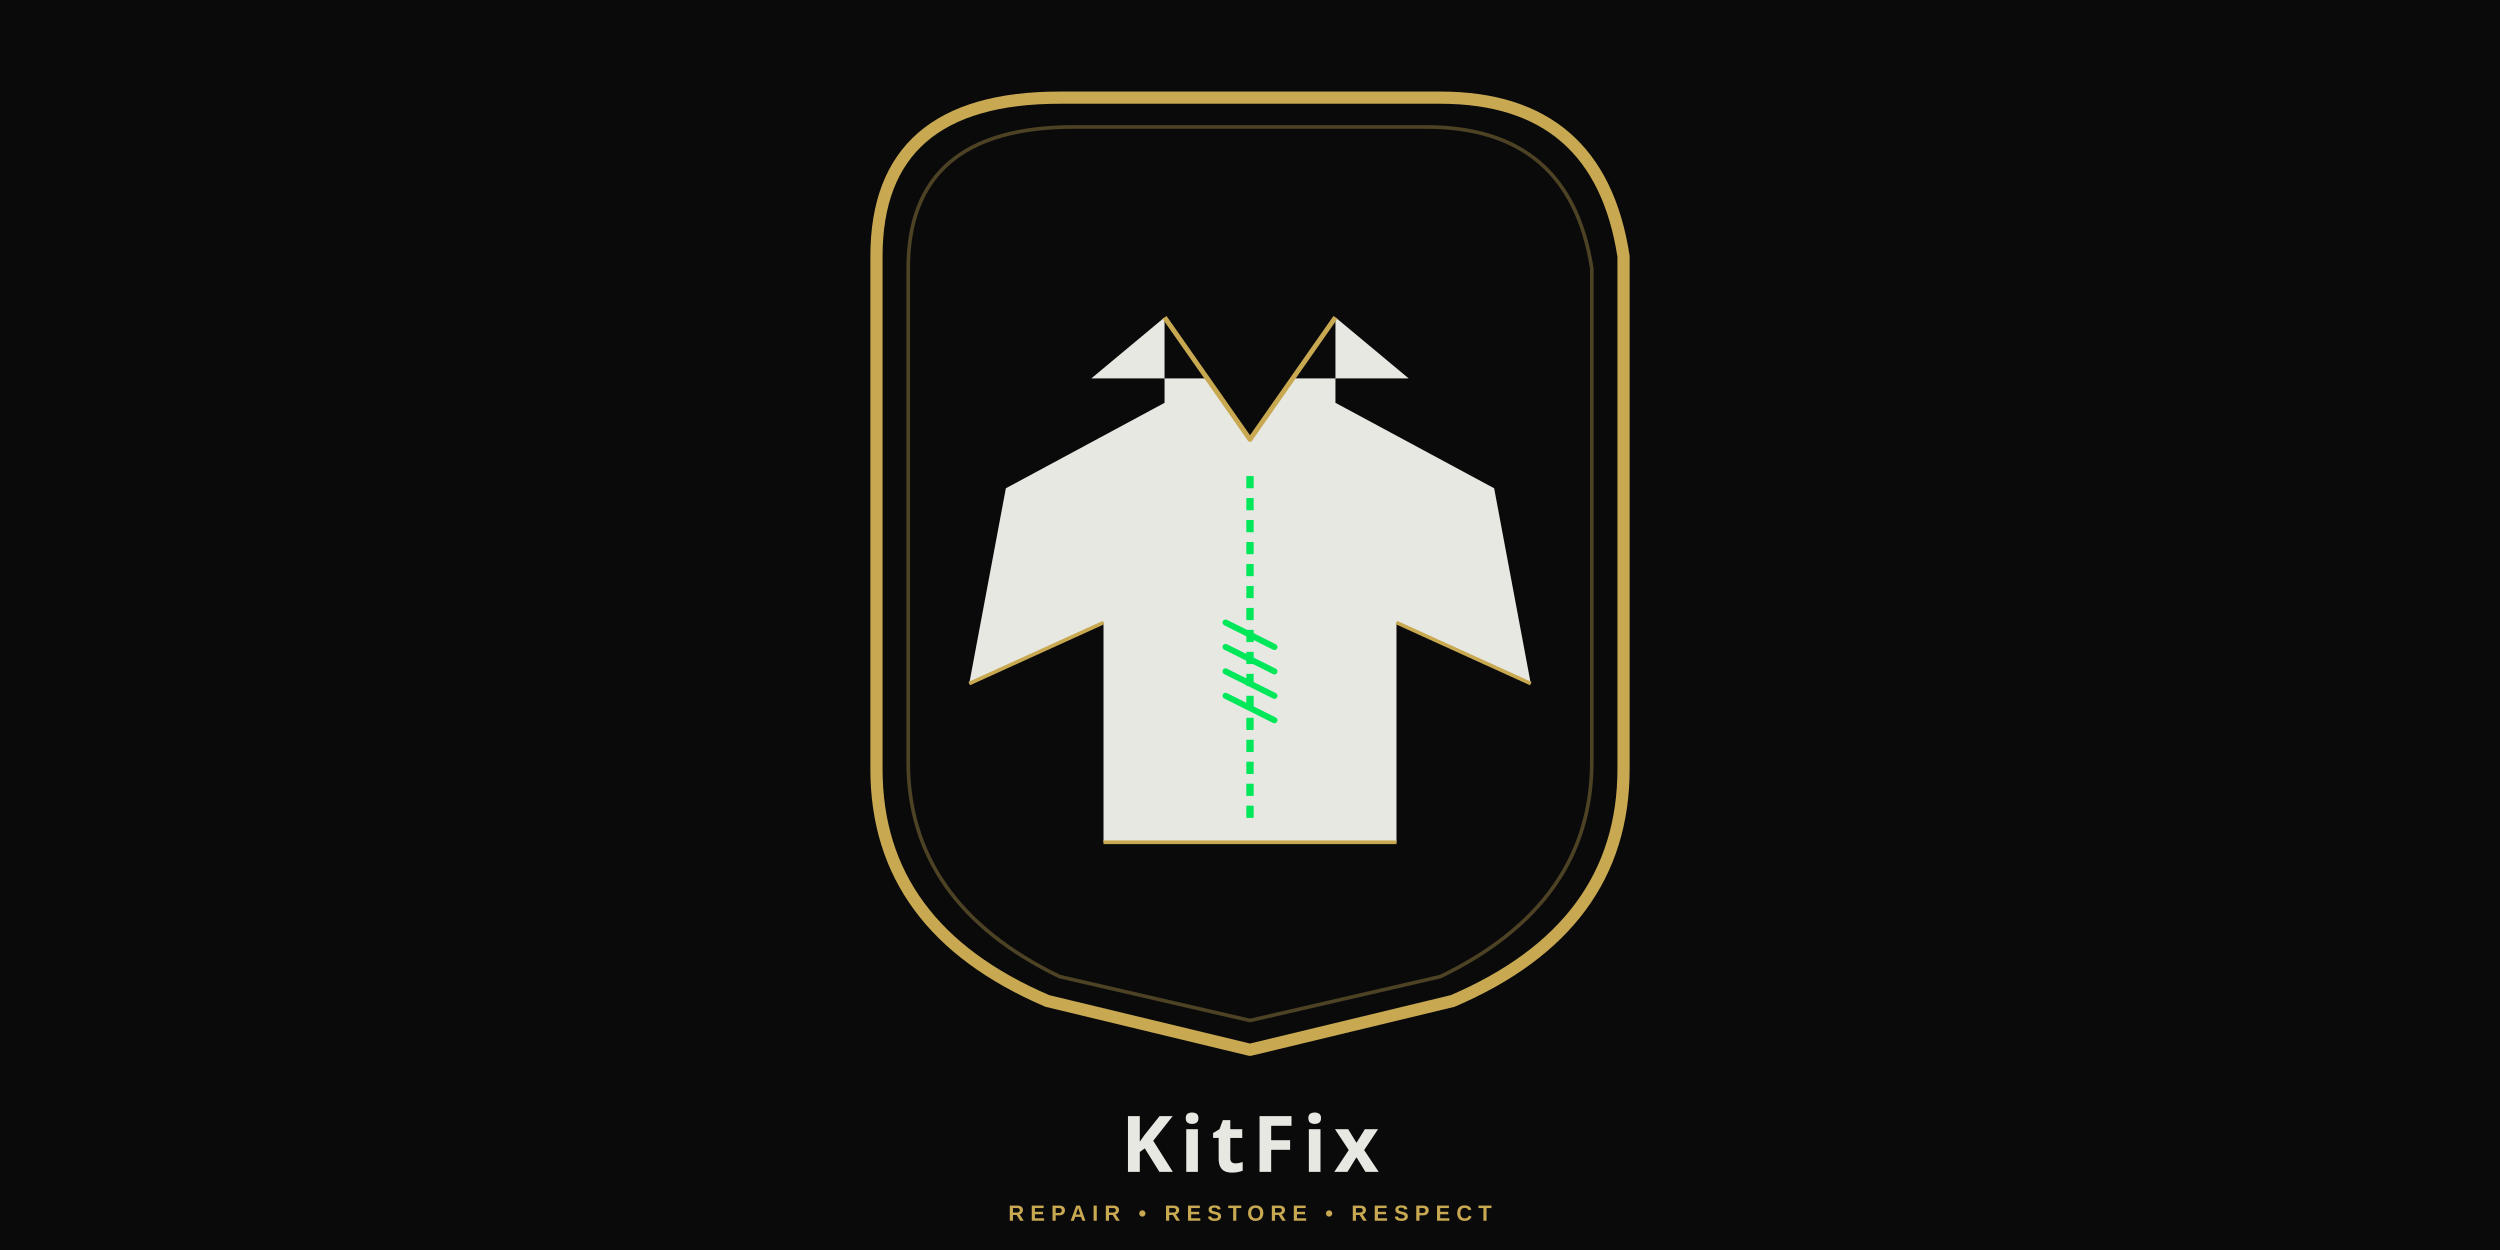
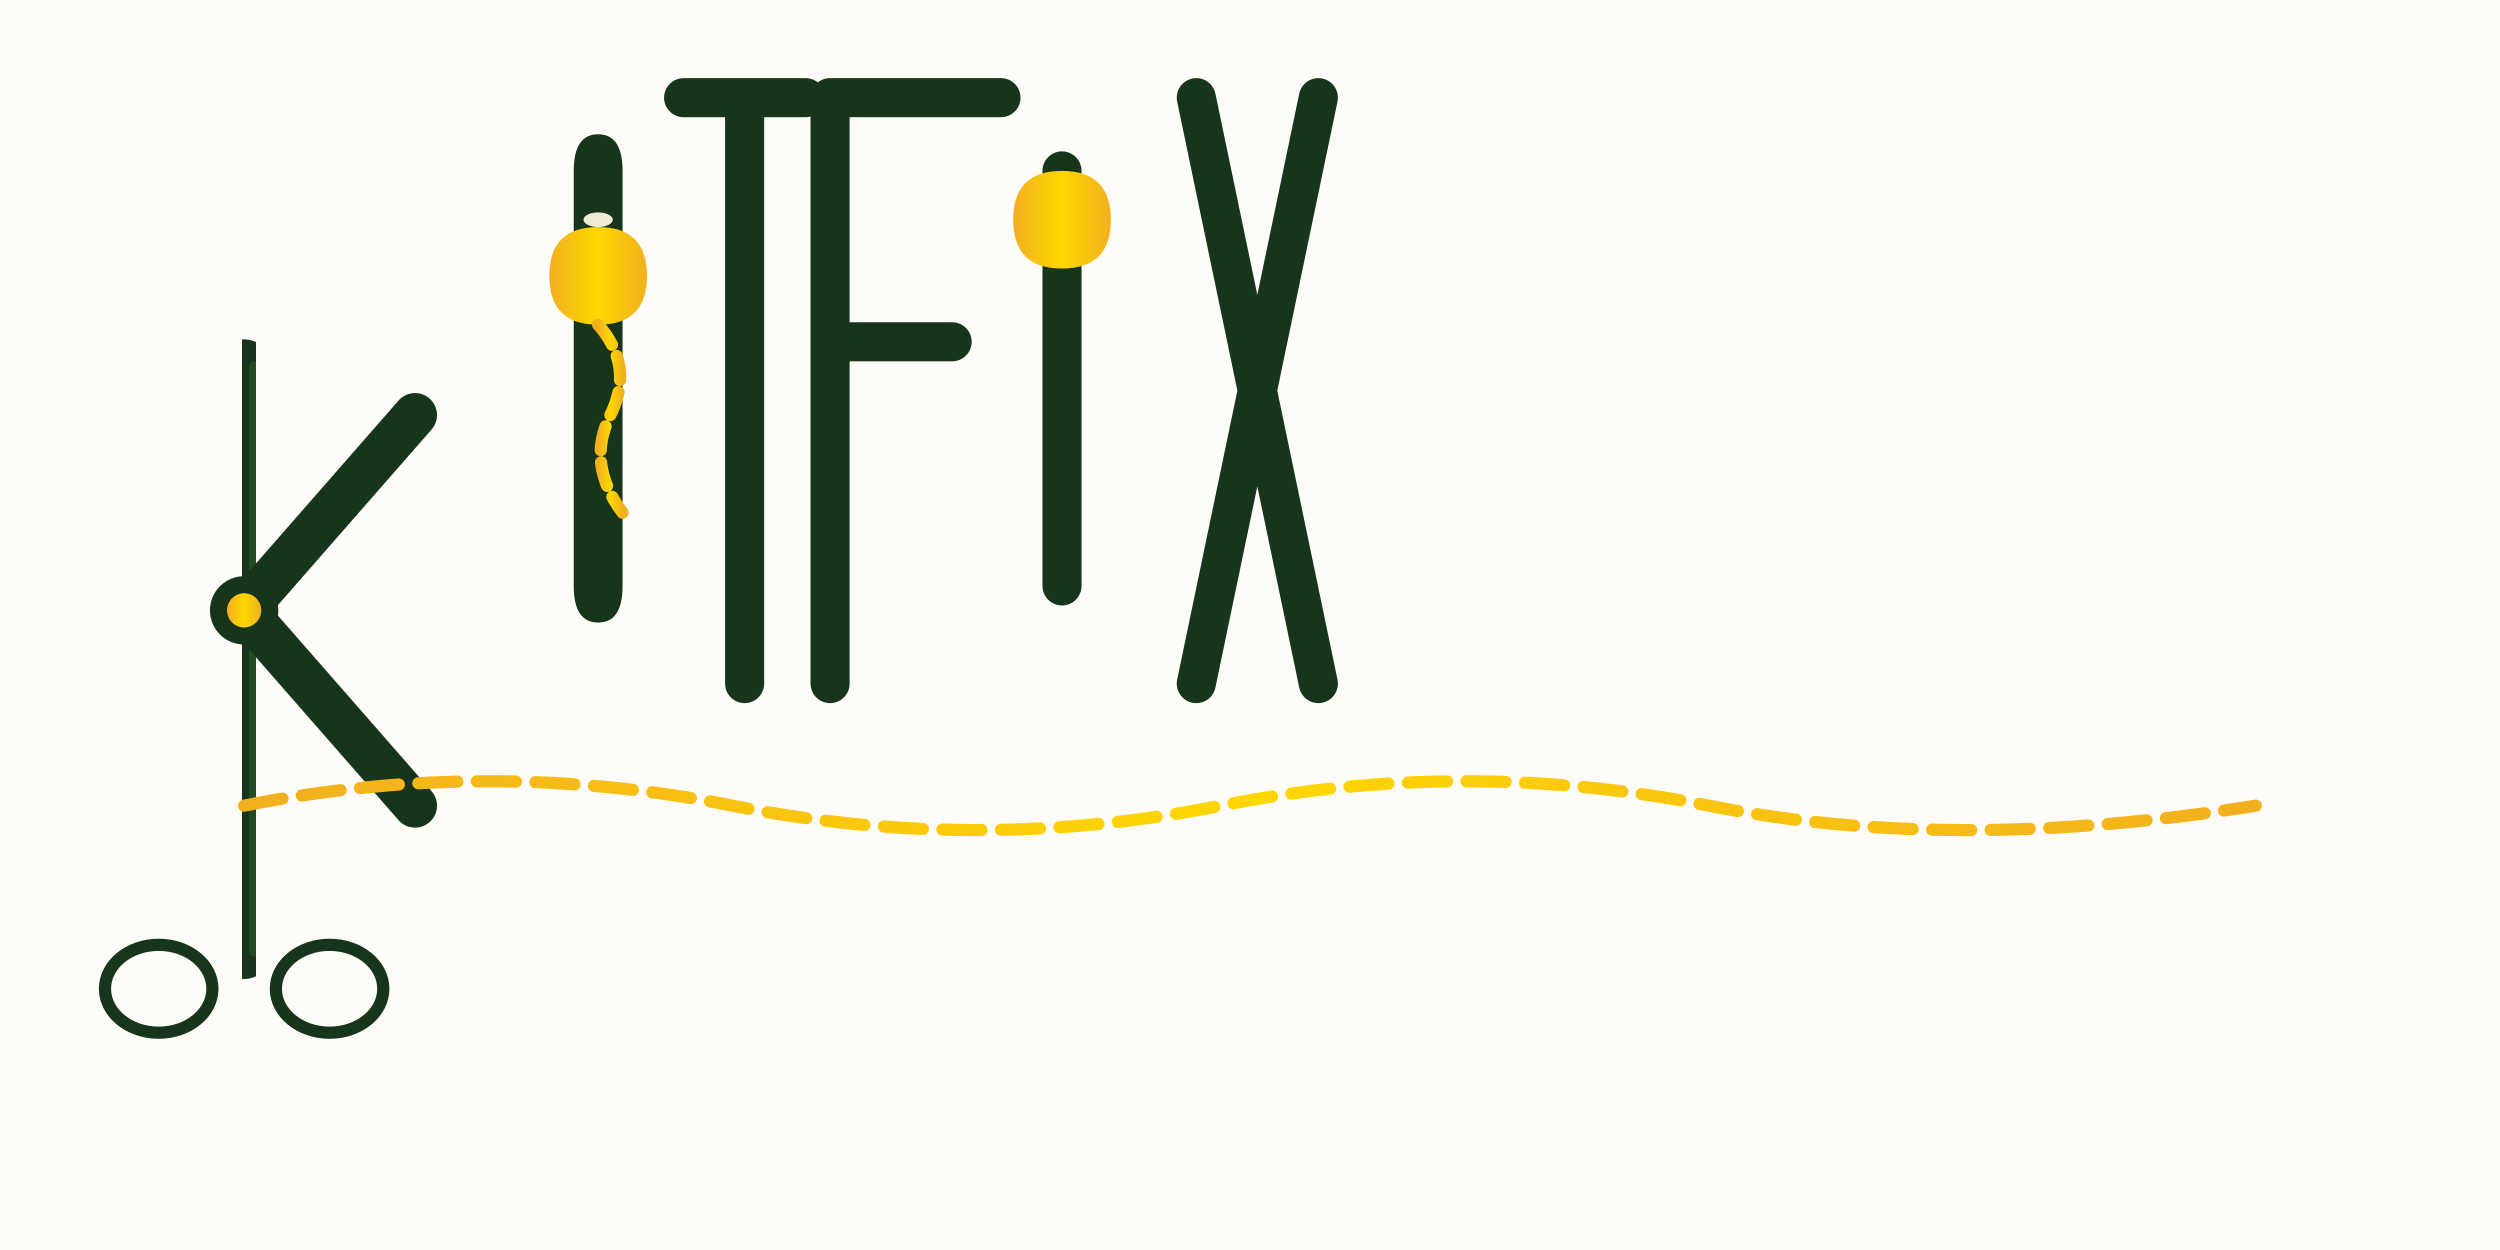
- <svg xmlns="http://www.w3.org/2000/svg" viewBox="0 0 1024 512" width="1024" height="512">
-   <rect width="1024" height="512" fill="#0A0A0B" />
-   <path d="M 512 40             L 590 40             Q 655 40, 665 105             L 665 315             Q 665 380, 595 410             L 512 430             L 429 410             Q 359 380, 359 315             L 359 105             Q 359 40, 434 40 Z" fill="none" stroke="#C8A951" stroke-width="5" stroke-linejoin="round" />
-   <path d="M 512 52             L 584 52             Q 643 52, 652 110             L 652 312             Q 652 370, 590 400             L 512 418             L 434 400             Q 372 370, 372 312             L 372 110             Q 372 52, 440 52 Z" fill="none" stroke="#C8A951" stroke-width="1.5" stroke-linejoin="round" opacity="0.35" />
-   <g transform="translate(512, 235)">
-     <path d="M -65 -80               L -35 -105               L -35 -70               L -100 -35               L -115 45               L -60 20               L -60 110               L 60 110               L 60 20               L 115 45               L 100 -35               L 35 -70               L 35 -105               L 65 -80 Z" fill="#E8E8E3" />
-     <path d="M -35 -105 L 0 -55 L 35 -105 Z" fill="#0A0A0B" />
-     <path d="M -35 -105 L 0 -55 L 35 -105" fill="none" stroke="#C8A951" stroke-width="2" stroke-linejoin="round" />
-     <line x1="-115" y1="45" x2="-60" y2="20" stroke="#C8A951" stroke-width="1.5" />
-     <line x1="115" y1="45" x2="60" y2="20" stroke="#C8A951" stroke-width="1.5" />
-     <line x1="-60" y1="110" x2="60" y2="110" stroke="#C8A951" stroke-width="1.5" />
-     <line x1="0" y1="-40" x2="0" y2="100" stroke="#00E859" stroke-width="3" stroke-dasharray="5,4" />
-     <path d="M -10 20 L 10 30 M -10 30 L 10 40 M -10 40 L 10 50 M -10 50 L 10 60" fill="none" stroke="#00E859" stroke-width="2.5" stroke-linecap="round" />
+ <svg xmlns="http://www.w3.org/2000/svg" viewBox="0 0 1024 512">
+   <defs>
+     <linearGradient id="threadGradient" x1="0%" y1="0%" x2="100%" y2="0%">
+       <stop offset="0%" style="stop-color:#F2B01E" />
+       <stop offset="50%" style="stop-color:#FFD700" />
+       <stop offset="100%" style="stop-color:#F2B01E" />
+     </linearGradient>
+     <filter id="fabricTexture" x="-20%" y="-20%" width="140%" height="140%">
+       <feTurbulence type="fractalNoise" baseFrequency="0.04" numOctaves="3" stitchTiles="stitch" result="noise" />
+       <feDiffuseLighting in="noise" lighting-color="#17351A" surfaceScale="3">
+         <feDistantLight azimuth="45" elevation="60" />
+       </feDiffuseLighting>
+       <feComposite in="SourceGraphic" in2="lighting" operator="arithmetic" k1="0" k2="1" k3="0" k4="0" />
+     </filter>
+   </defs>
+   <rect width="1024" height="512" fill="#EFE9D8" filter="url(#fabricTexture)" opacity="0.15" />
+   <g id="scissors-K" transform="translate(100, 150)">
+     <g filter="url(#fabricTexture)">
+       <path d="M0 0 L0 240" fill="none" stroke="#17351A" stroke-width="22" stroke-linecap="round" />
+       <path d="M4 0 L4 240" fill="none" stroke="#2A5A2A" stroke-width="4" stroke-linecap="round" opacity="0.6" />
+     </g>
+     <path d="M0 100 L70 20" fill="none" stroke="#17351A" stroke-width="18" stroke-linecap="round" />
+     <path d="M0 100 L70 180" fill="none" stroke="#17351A" stroke-width="18" stroke-linecap="round" />
+     <circle cx="0" cy="100" r="14" fill="#17351A" />
+     <circle cx="0" cy="100" r="7" fill="url(#threadGradient)" />
+     <ellipse cx="-35" cy="255" rx="22" ry="18" fill="none" stroke="#17351A" stroke-width="5" />
+     <ellipse cx="35" cy="255" rx="22" ry="18" fill="none" stroke="#17351A" stroke-width="5" />
  </g>
-   <text x="512" y="480" text-anchor="middle" font-family="Impact, 'Arial Black', 'Arial Narrow', sans-serif" font-weight="900" font-size="32" fill="#E8E8E3" letter-spacing="3">KitFix</text>
-   <text x="512" y="500" text-anchor="middle" font-family="Arial, Helvetica, sans-serif" font-weight="600" font-size="9" fill="#C8A951" letter-spacing="2.5">REPAIR • RESTORE • RESPECT</text>
+   <g id="wordmark" transform="translate(220, 40)">
+     <g id="letter-i" transform="translate(0, 0)">
+       <path d="M15 30 Q15 15 25 15 Q35 15 35 30 L35 200 Q35 215 25 215 Q15 215 15 200 Z" fill="#17351A" />
+       <ellipse cx="25" cy="50" rx="6" ry="3" fill="#EFE9D8" />
+       <path d="M25 53 Q45 53 45 73 Q45 93 25 93 Q5 93 5 73 Q5 53 25 53" fill="url(#threadGradient)" />
+       <path d="M25 93 Q40 110 30 130 Q20 150 35 170" fill="none" stroke="url(#threadGradient)" stroke-width="5" stroke-linecap="round" stroke-dasharray="10,5" />
+     </g>
+     <g id="letter-t" transform="translate(60, 0)">
+       <path d="M0 0 L50 0 M25 0 L25 240" fill="none" stroke="#17351A" stroke-width="16" stroke-linecap="round" />
+     </g>
+     <g id="letter-F" transform="translate(120, 0)">
+       <path d="M0 0 L0 240 M0 0 L70 0 M0 100 L50 100" fill="none" stroke="#17351A" stroke-width="16" stroke-linecap="round" />
+     </g>
+     <g id="letter-i2" transform="translate(200, 0)">
+       <path d="M15 30 L15 200" fill="none" stroke="#17351A" stroke-width="16" stroke-linecap="round" />
+       <path d="M15 30 Q35 30 35 50 Q35 70 15 70 Q-5 70 -5 50 Q-5 30 15 30" fill="url(#threadGradient)" />
+     </g>
+     <g id="letter-x" transform="translate(270, 0)">
+       <path d="M0 0 L50 240 M50 0 L0 240" fill="none" stroke="#17351A" stroke-width="16" stroke-linecap="round" />
+     </g>
+   </g>
+   <path d="M100 330 Q200 310 300 330 Q400 350 500 330 Q600 310 700 330 Q800 350 924 330" fill="none" stroke="url(#threadGradient)" stroke-width="5" stroke-linecap="round" stroke-dasharray="16,8" />
+   <g stroke="url(#threadGradient)" stroke-width="3" stroke-linecap="round">
+     <line x1="150" y1="325" x2="150" y2="335" />
+     <line x1="250" y1="325" x2="250" y2="335" />
+     <line x1="350" y1="325" x2="350" y2="335" />
+     <line x1="450" y1="325" x2="450" y2="335" />
+     <line x1="550" y1="325" x2="550" y2="335" />
+     <line x1="650" y1="325" x2="650" y2="335" />
+     <line x1="750" y1="325" x2="750" y2="335" />
+     <line x1="850" y1="325" x2="850" y2="335" />
+   </g>
</svg>
